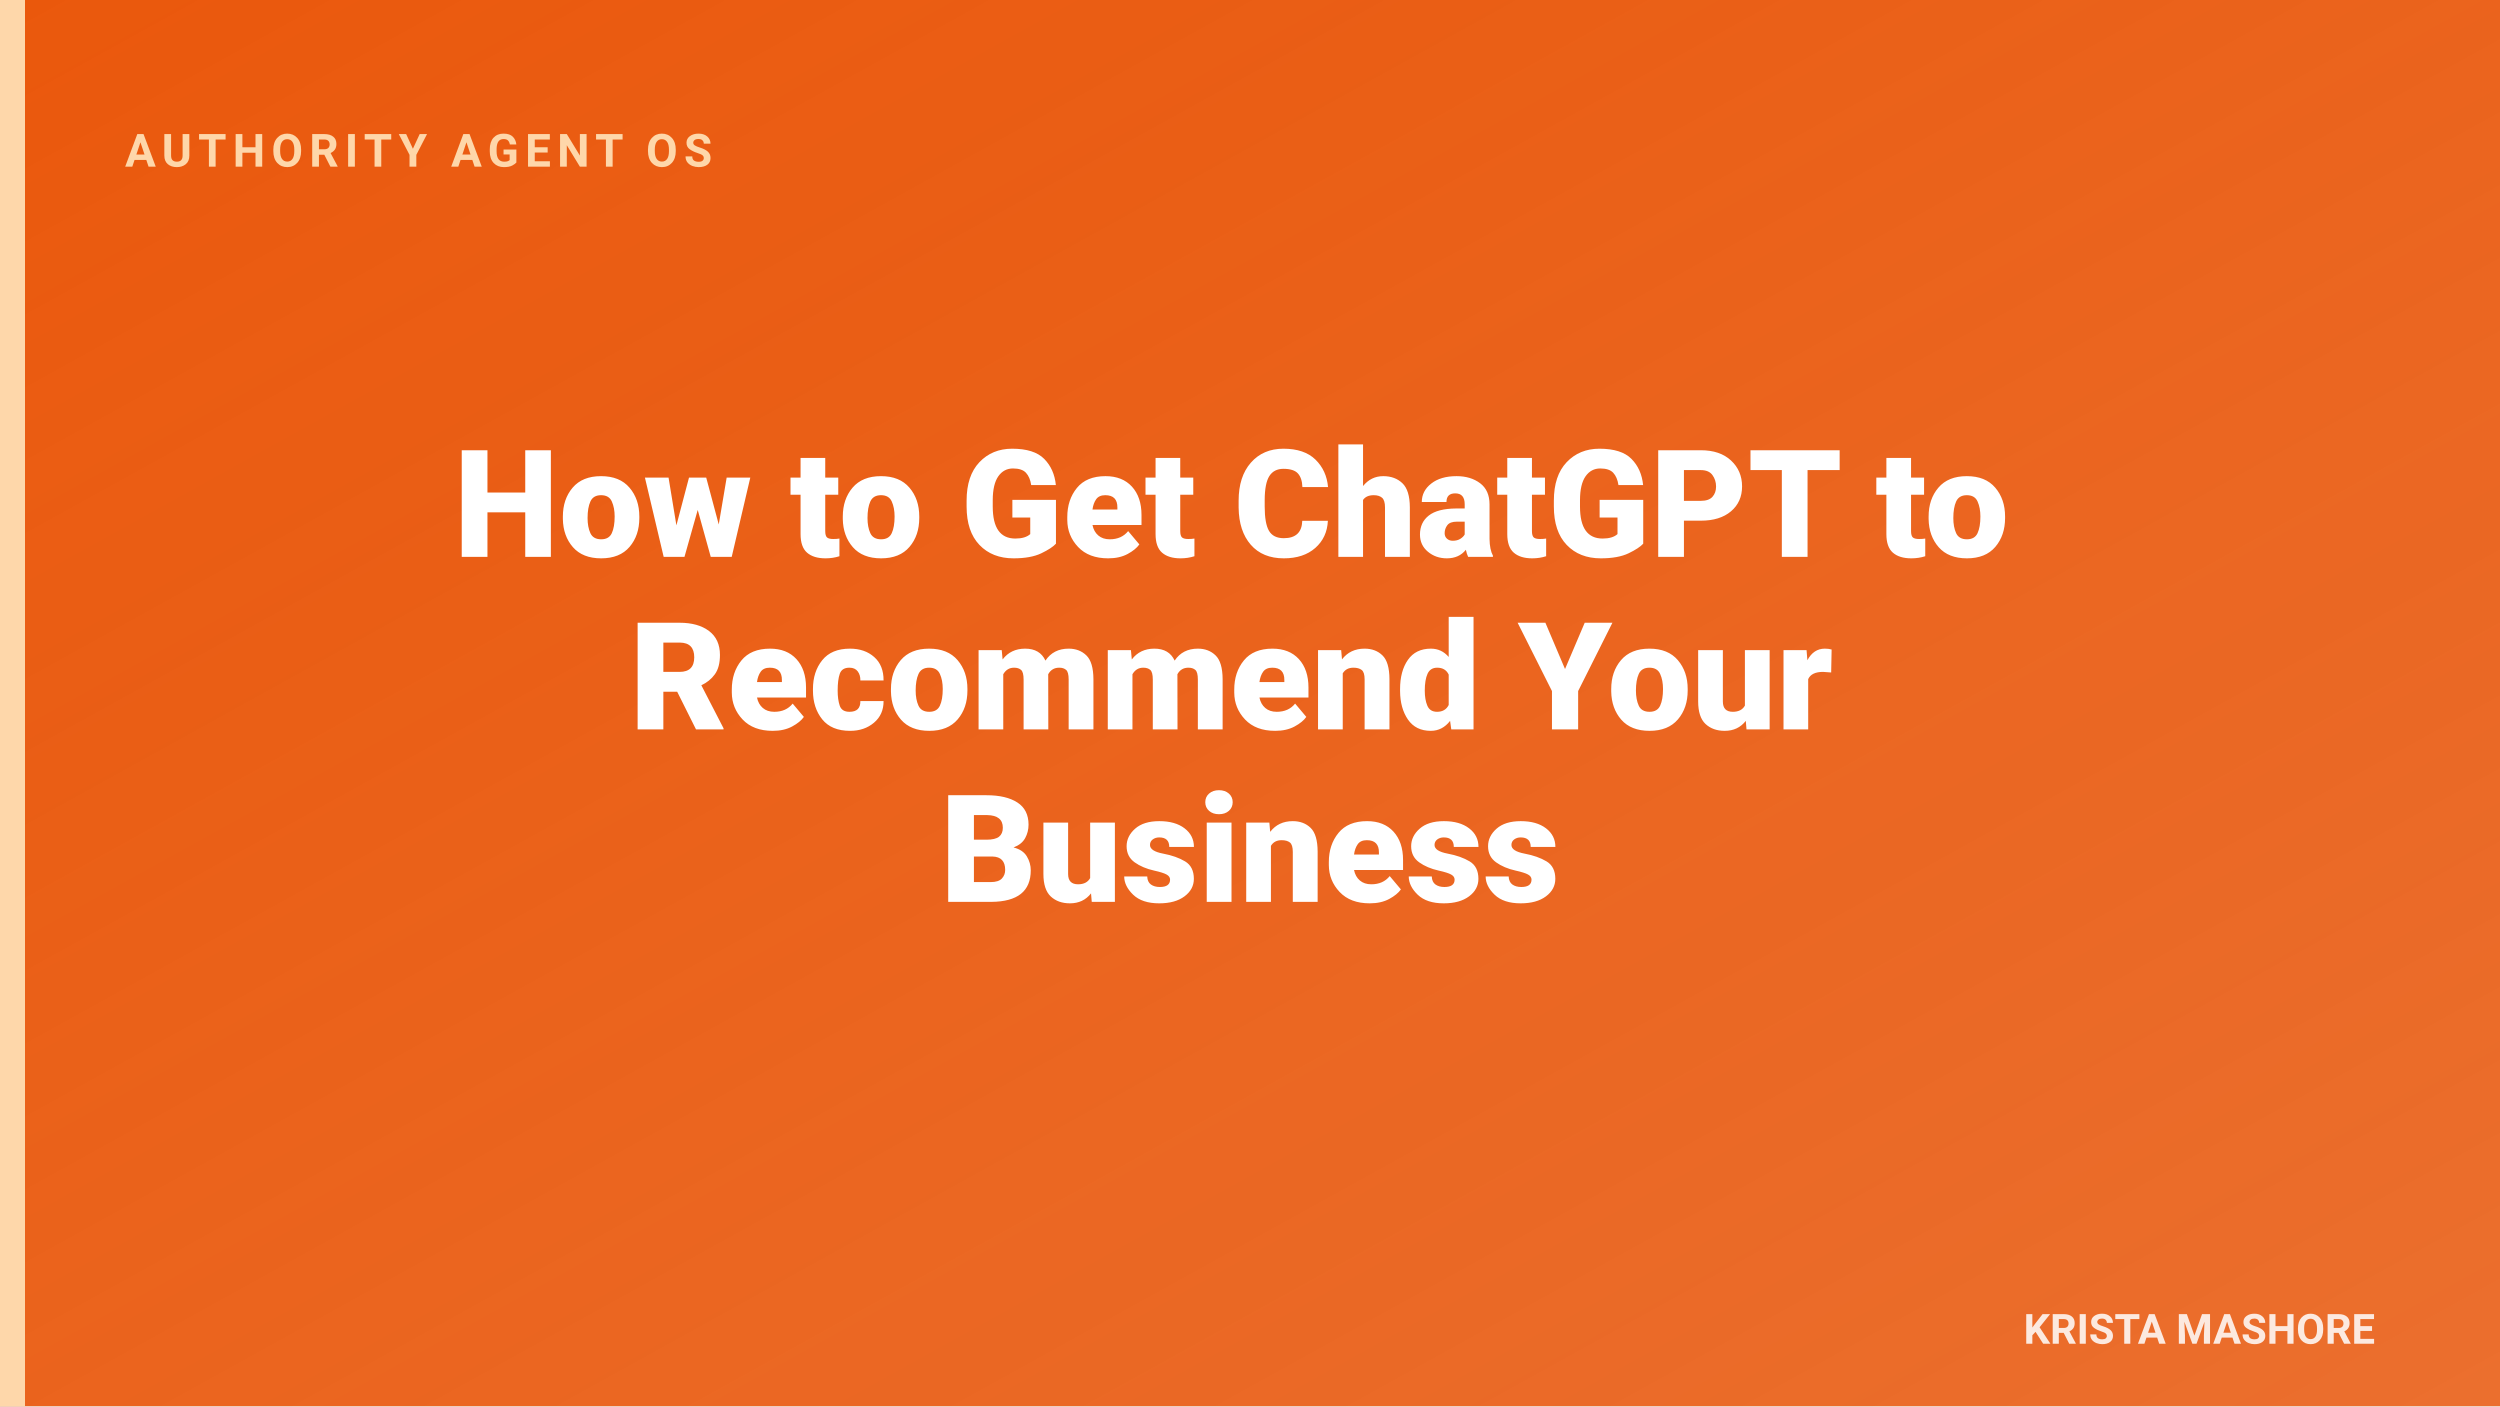
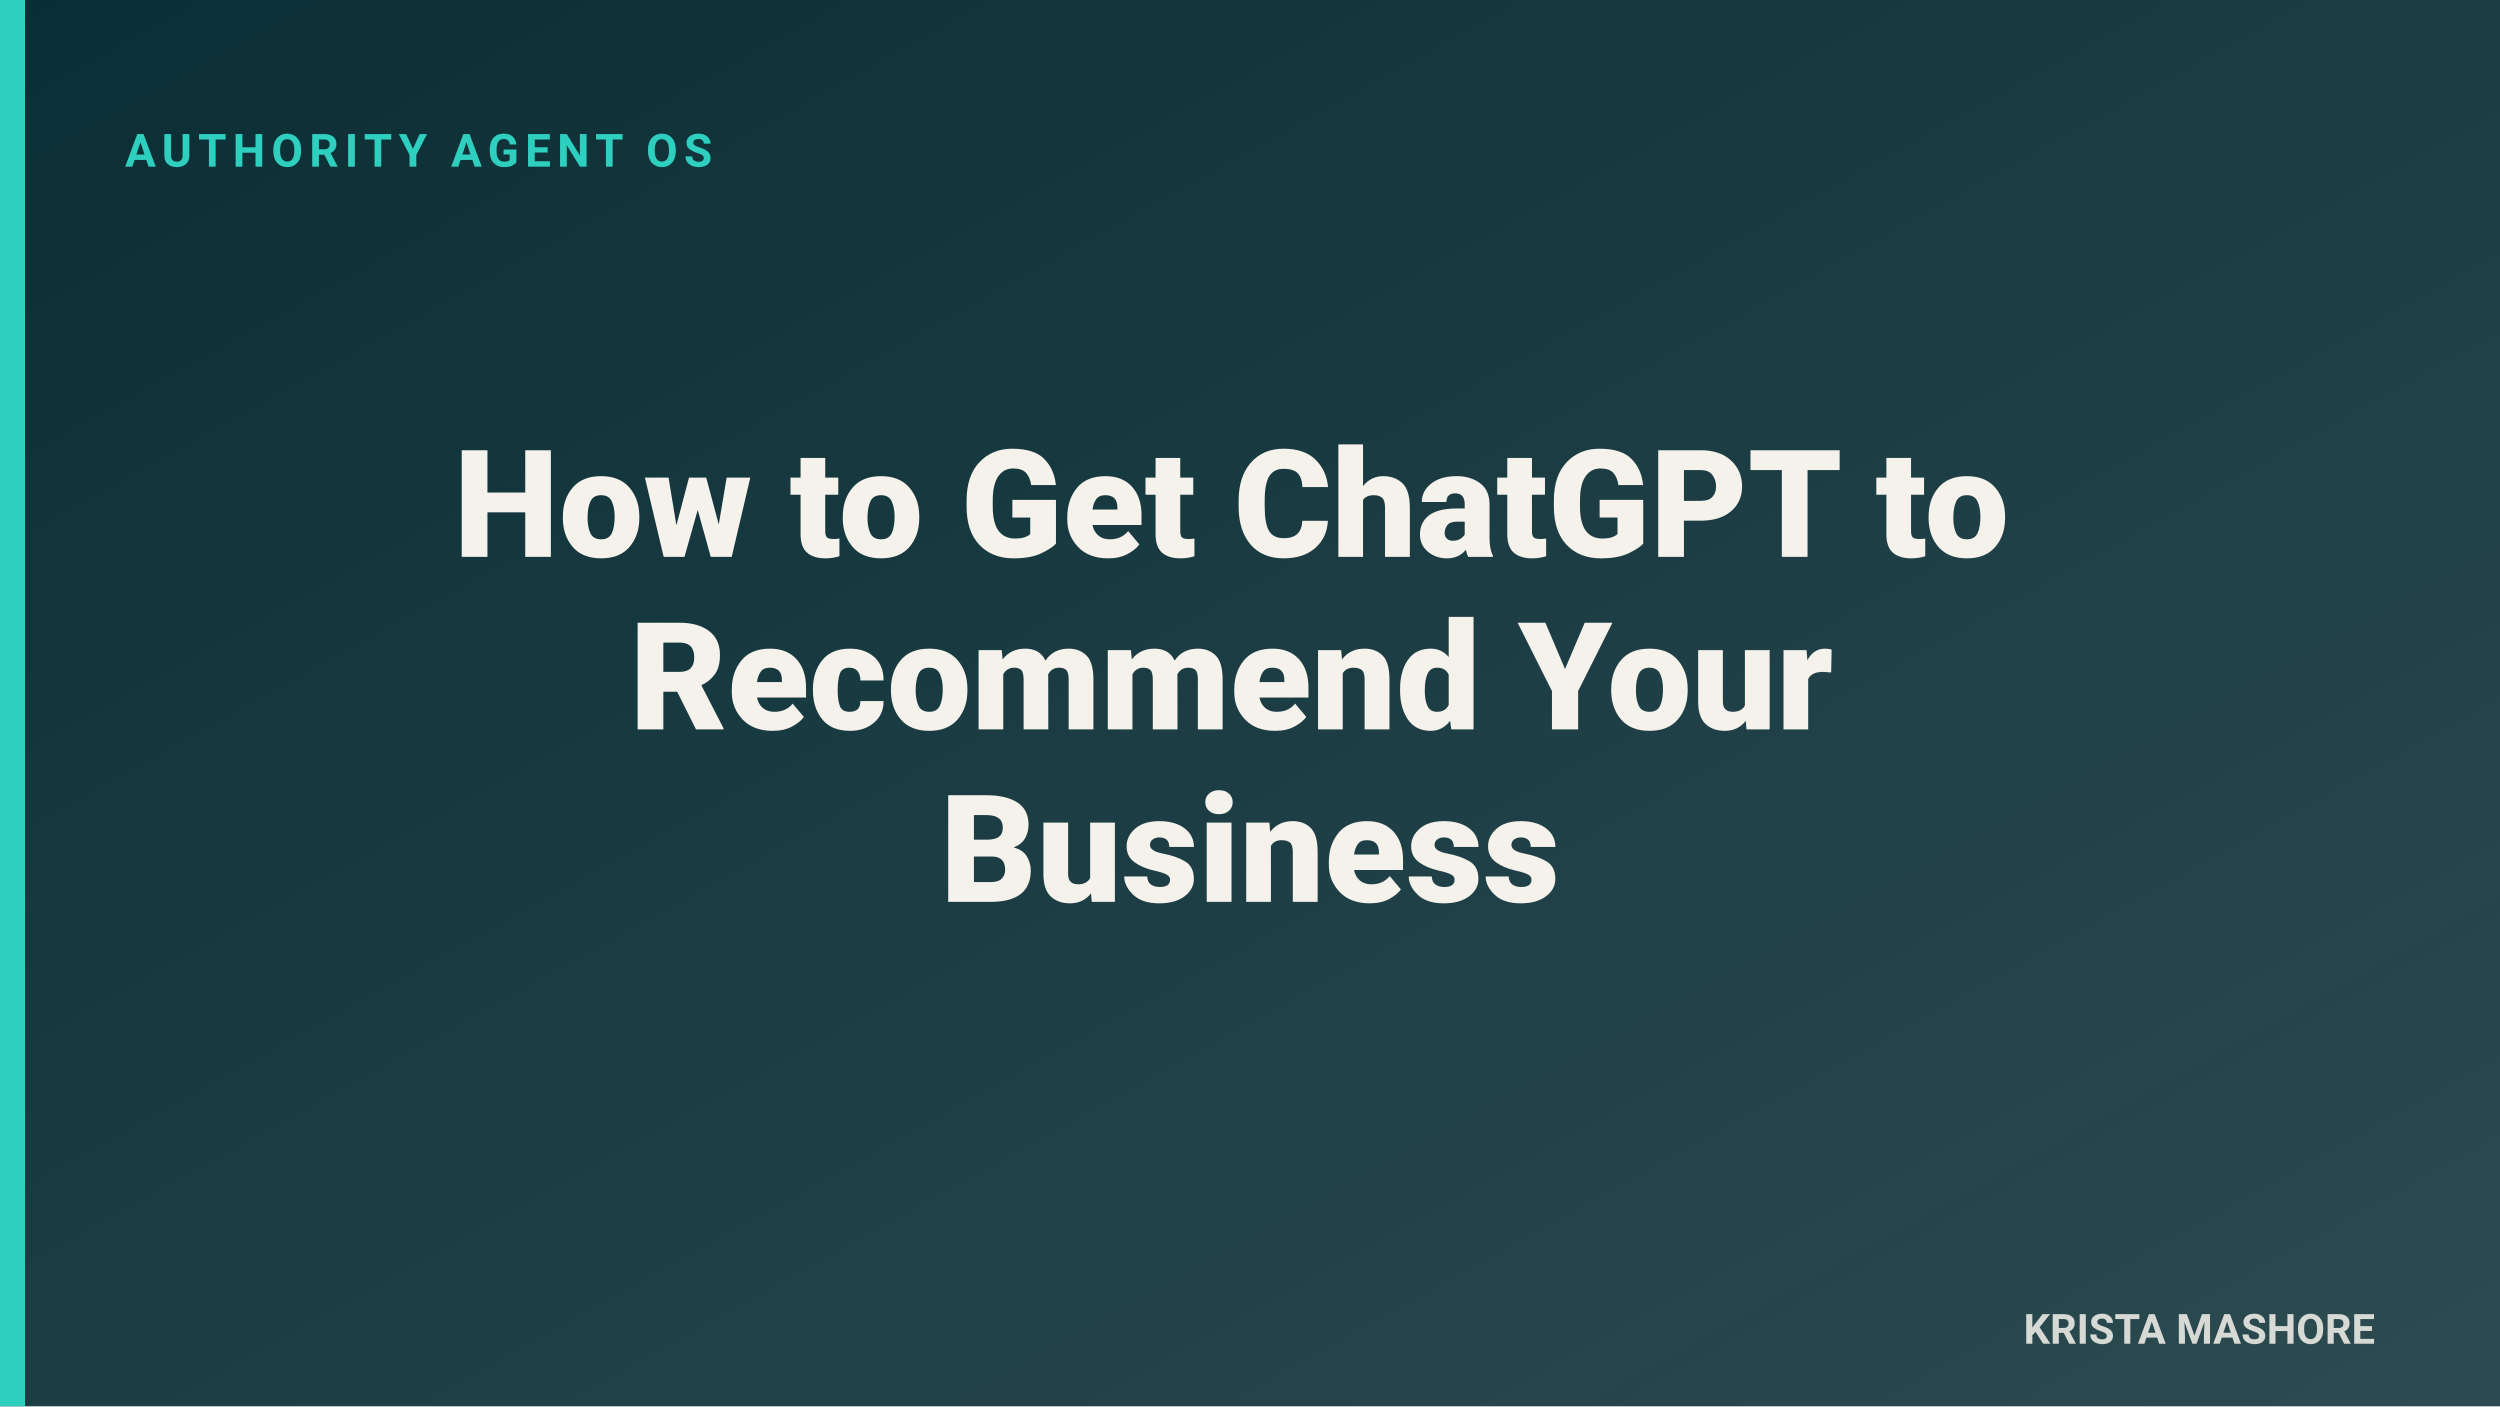
<svg xmlns="http://www.w3.org/2000/svg" width="1200" height="675" viewBox="0 0 1200 675" role="img" aria-label="How to Get ChatGPT to Recommend Your Business">
  <defs>
    <linearGradient id="bg" x1="0%" y1="0%" x2="100%" y2="100%">
-       <stop offset="0%" stop-color="#EA580C" />
-       <stop offset="100%" stop-color="#EA580C" stop-opacity="0.85" />
+       <stop offset="0%" stop-color="#0A2E35" />
+       <stop offset="100%" stop-color="#0A2E35" stop-opacity="0.85" />
    </linearGradient>
  </defs>
  <rect width="1200" height="675" fill="url(#bg)" />
-   <rect x="0" y="0" width="12" height="675" fill="#FED7AA" />
-   <text x="60" y="80" font-family="-apple-system, BlinkMacSystemFont, 'Segoe UI', Roboto, sans-serif" font-size="22" font-weight="600" fill="#FED7AA" letter-spacing="3">AUTHORITY AGENT OS</text>
-   <text font-family="-apple-system, BlinkMacSystemFont, 'Segoe UI', Roboto, sans-serif" font-size="72" font-weight="800" fill="#FFFFFF" text-anchor="middle">
+   <rect x="0" y="0" width="12" height="675" fill="#2FCFC0" />
+   <text x="60" y="80" font-family="-apple-system, BlinkMacSystemFont, 'Segoe UI', Roboto, sans-serif" font-size="22" font-weight="600" fill="#2FCFC0" letter-spacing="3">AUTHORITY AGENT OS</text>
+   <text font-family="-apple-system, BlinkMacSystemFont, 'Segoe UI', Roboto, sans-serif" font-size="72" font-weight="800" fill="#F5F2EB" text-anchor="middle">
    <tspan x="600" y="267.3">How to Get ChatGPT to</tspan>
    <tspan x="600" y="350.1">Recommend Your</tspan>
    <tspan x="600" y="432.9">Business</tspan>
  </text>
-   <text x="1140" y="645" font-family="-apple-system, BlinkMacSystemFont, 'Segoe UI', Roboto, sans-serif" font-size="20" font-weight="600" fill="#FFFFFF" text-anchor="end" opacity="0.85">KRISTA MASHORE</text>
+   <text x="1140" y="645" font-family="-apple-system, BlinkMacSystemFont, 'Segoe UI', Roboto, sans-serif" font-size="20" font-weight="600" fill="#F5F2EB" text-anchor="end" opacity="0.85">KRISTA MASHORE</text>
</svg>
